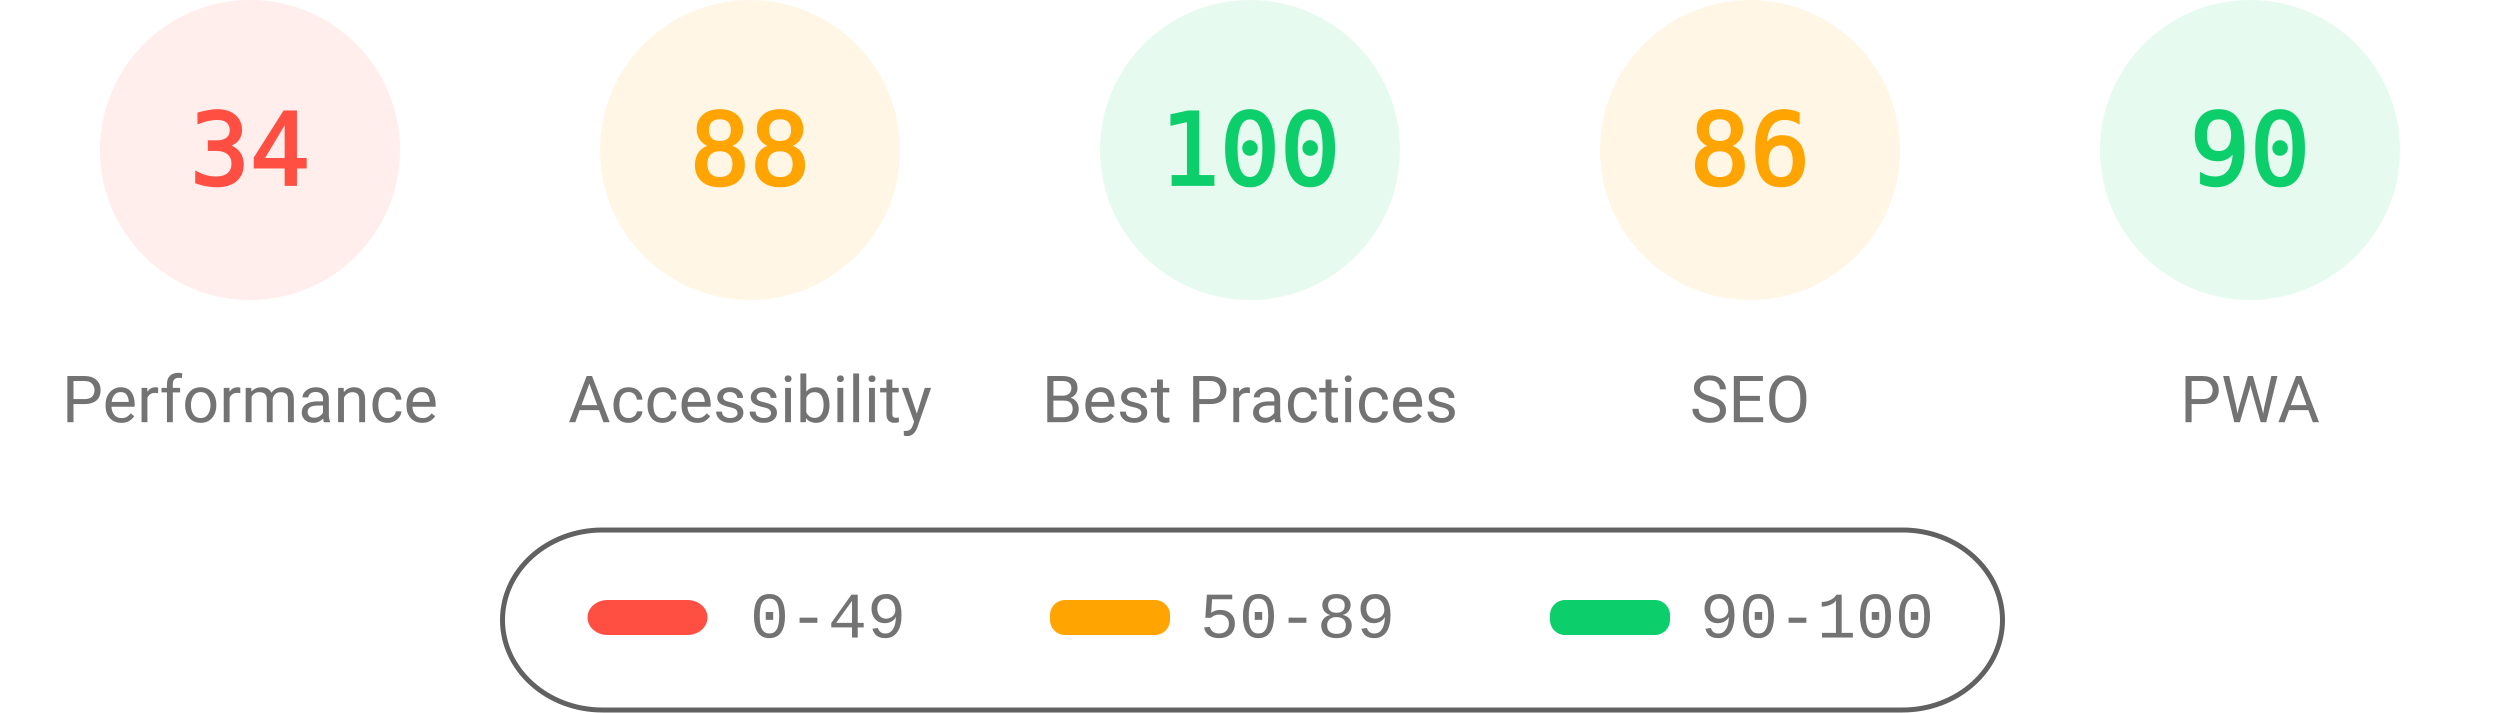
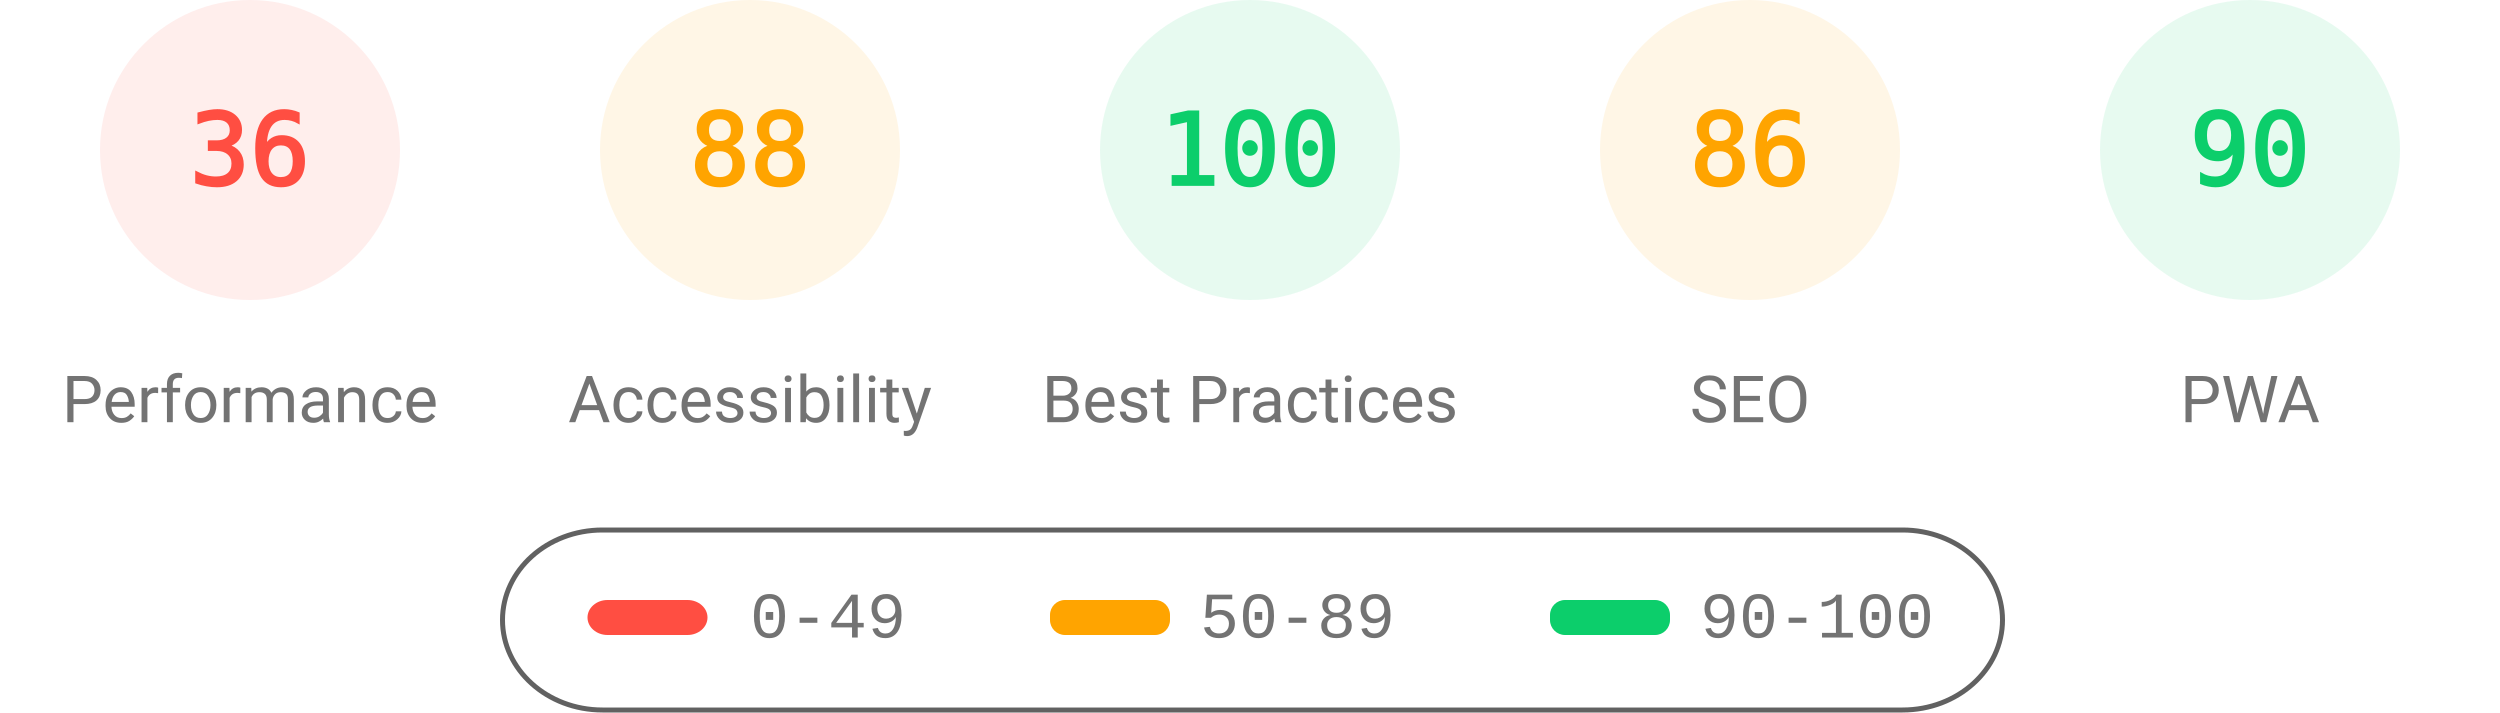
<svg xmlns="http://www.w3.org/2000/svg" fill="none" width="1000" height="285">
  <style>.gauge-base{opacity:.1}.gauge-arc{fill:none;animation-delay:250ms;stroke-linecap:round;transform:rotate(-90deg);transform-origin:100px 60px;animation:load-gauge 1s ease forwards}.guage-text{font-size:40px;font-family:monospace;text-align:center}.guage-red{color:#ff4e42;fill:#ff4e42;stroke:#ff4e42}.guage-orange{color:#ffa400;fill:#ffa400;stroke:#ffa400}.guage-green{color:#0cce6b;fill:#0cce6b;stroke:#0cce6b}.guage-undefined{color:#5c5c5c;fill:#5c5c5c;stroke:#5c5c5c}.guage-title{color:#737373;fill:#737373;stroke:none;font-size:26px;line-height:26px;font-family:Roboto,Halvetica,Arial,sans-serif}@keyframes load-gauge{from{stroke-dasharray:0 352.858}}</style>
  <svg class="guage-div guage-perf guage-red" viewBox="0 0 200 200" width="200" height="200">
    <circle class="gauge-base" r="56" cx="100" cy="60" stroke-width="8" />
-     <circle class="gauge-arc guage-arc-1" r="56" cx="100" cy="60" stroke-width="8" style="stroke-dasharray:119.632,351.858" />
-     <text class="guage-text" x="100" y="60" alignment-baseline="central" dominant-baseline="central" text-anchor="middle">34</text>
+     <circle class="gauge-arc guage-arc-1" r="56" cx="100" cy="60" stroke-width="8" style="stroke-dasharray:126.669,351.858" />
+     <text class="guage-text" x="100" y="60" alignment-baseline="central" dominant-baseline="central" text-anchor="middle">36</text>
    <text class="guage-title" x="100" y="160" alignment-baseline="central" dominant-baseline="central" text-anchor="middle">Performance</text>
  </svg>
  <svg class="guage-div guage-acc guage-orange" viewBox="0 0 200 200" width="200" height="200" x="200">
    <circle class="gauge-base" r="56" cx="100" cy="60" stroke-width="8" />
    <circle class="gauge-arc guage-arc-2" r="56" cx="100" cy="60" stroke-width="8" style="stroke-dasharray:309.635,351.858" />
    <text class="guage-text" x="100" y="60" alignment-baseline="central" dominant-baseline="central" text-anchor="middle">88</text>
    <text class="guage-title" x="100" y="160" alignment-baseline="central" dominant-baseline="central" text-anchor="middle">Accessibility</text>
  </svg>
  <svg class="guage-div guage-best guage-green" viewBox="0 0 200 200" width="200" height="200" x="400">
    <circle class="gauge-base" r="56" cx="100" cy="60" stroke-width="8" />
    <circle class="gauge-arc guage-arc-3" r="56" cx="100" cy="60" stroke-width="8" style="stroke-dasharray:351.858,351.858" />
    <text class="guage-text" x="100" y="60" alignment-baseline="central" dominant-baseline="central" text-anchor="middle">100</text>
    <text class="guage-title" x="100" y="160" alignment-baseline="central" dominant-baseline="central" text-anchor="middle">Best Practices</text>
  </svg>
  <svg class="guage-div guage-seo guage-orange" viewBox="0 0 200 200" width="200" height="200" x="600">
    <circle class="gauge-base" r="56" cx="100" cy="60" stroke-width="8" />
    <circle class="gauge-arc guage-arc-4" r="56" cx="100" cy="60" stroke-width="8" style="stroke-dasharray:302.598,351.858" />
    <text class="guage-text" x="100" y="60" alignment-baseline="central" dominant-baseline="central" text-anchor="middle">86</text>
    <text class="guage-title" x="100" y="160" alignment-baseline="central" dominant-baseline="central" text-anchor="middle">SEO</text>
  </svg>
  <svg class="guage-div guage-pwa guage-green" viewBox="0 0 200 200" width="200" height="200" x="800">
    <circle class="gauge-base" r="56" cx="100" cy="60" stroke-width="8" />
    <circle class="gauge-arc guage-arc-4" r="56" cx="100" cy="60" stroke-width="8" style="stroke-dasharray:316.672,351.858" />
    <text class="guage-text" x="100" y="60" alignment-baseline="central" dominant-baseline="central" text-anchor="middle">90</text>
    <text class="guage-title" x="100" y="160" alignment-baseline="central" dominant-baseline="central" text-anchor="middle">PWA</text>
  </svg>
  <svg width="604" height="76" x="200" y="210">
    <path fill="none" id="canvas_background" d="M-1-1h604v80H-1z" />
    <rect fill-opacity="0" stroke="#616161" stroke-width="2" rx="40" id="svg_2" height="72" width="600" y="2" x="1" fill="#000" />
    <rect stroke="#000" rx="8" id="svg_3" height="14" width="48" y="30" x="35" stroke-opacity="null" stroke-width="0" fill="#ff4e42" />
    <rect stroke="#000" rx="6" id="svg_4" height="14" width="48" y="30" x="220" stroke-opacity="null" stroke-width="0" fill="#ffa400" />
    <rect stroke="#000" rx="6" id="svg_5" height="14" width="48" y="30" x="420" stroke-opacity="null" stroke-width="0" fill="#0cce6b" />
    <text xml:space="preserve" text-anchor="start" font-family="'Courier New', Courier, monospace" font-size="26" id="svg_6" y="45" x="100" stroke-opacity="null" stroke-width="0" stroke="#000" fill="#737373">0-49</text>
    <text xml:space="preserve" text-anchor="start" font-family="'Courier New', Courier, monospace" font-size="26" id="svg_7" y="45" x="280" stroke-opacity="null" stroke-width="0" stroke="#000" fill="#737373">50-89</text>
    <text xml:space="preserve" text-anchor="start" font-family="'Courier New', Courier, monospace" font-size="26" id="svg_8" y="45" x="480" stroke-opacity="null" stroke-width="0" stroke="#000" fill="#737373">90-100</text>
  </svg>
</svg>
